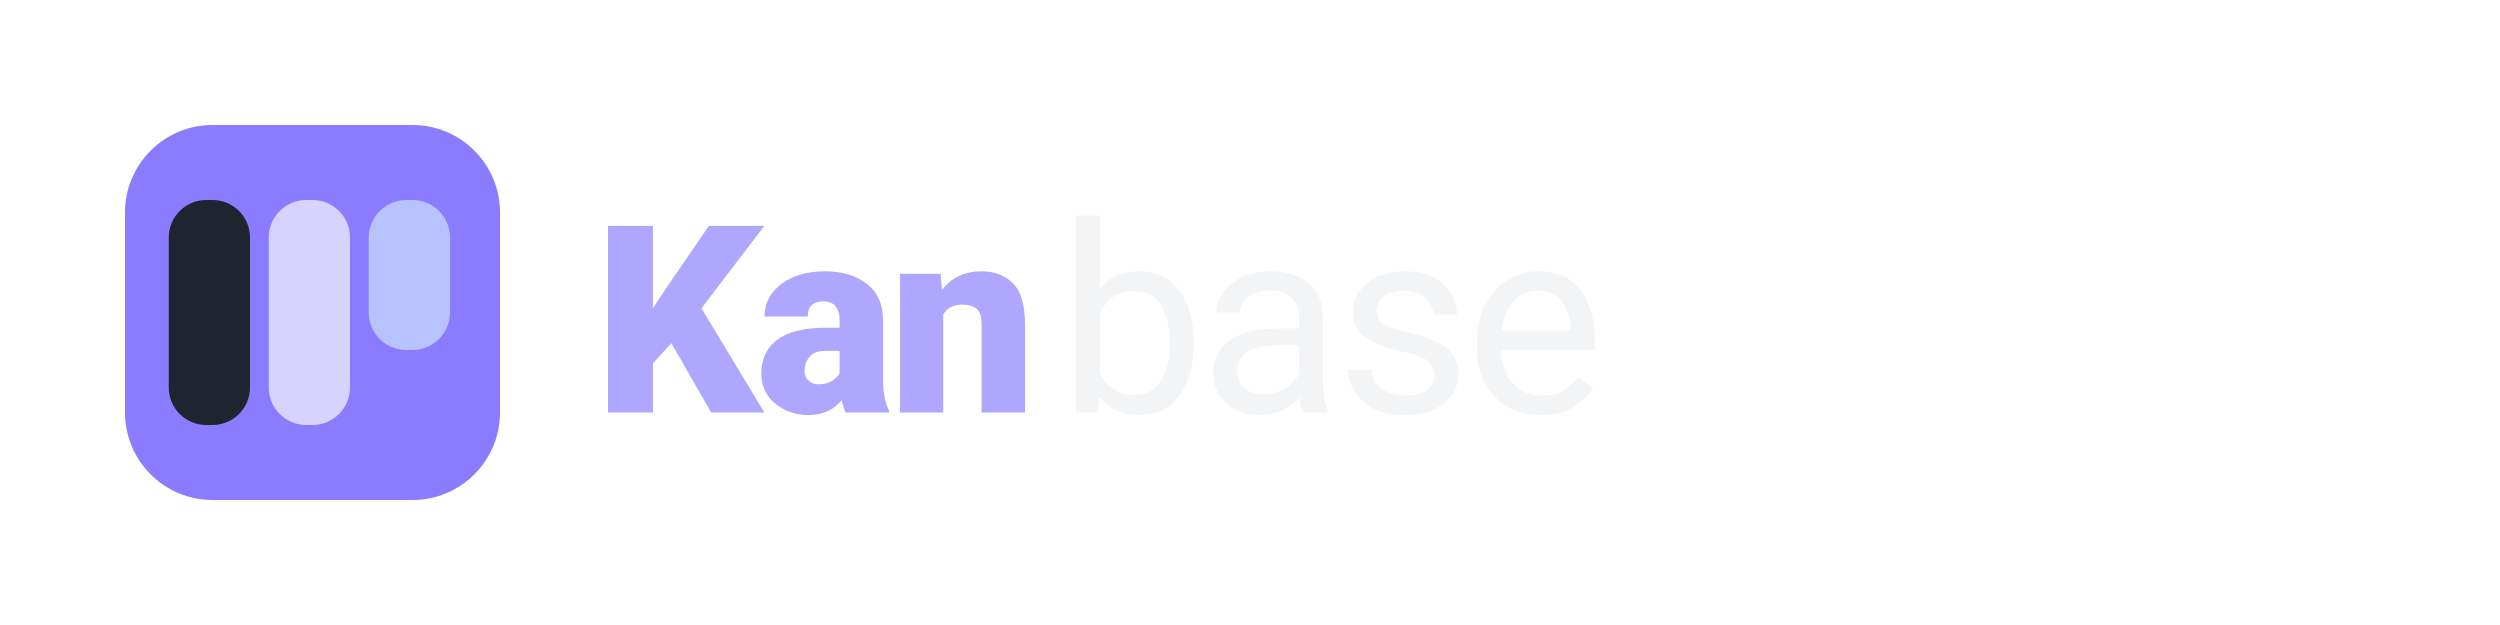
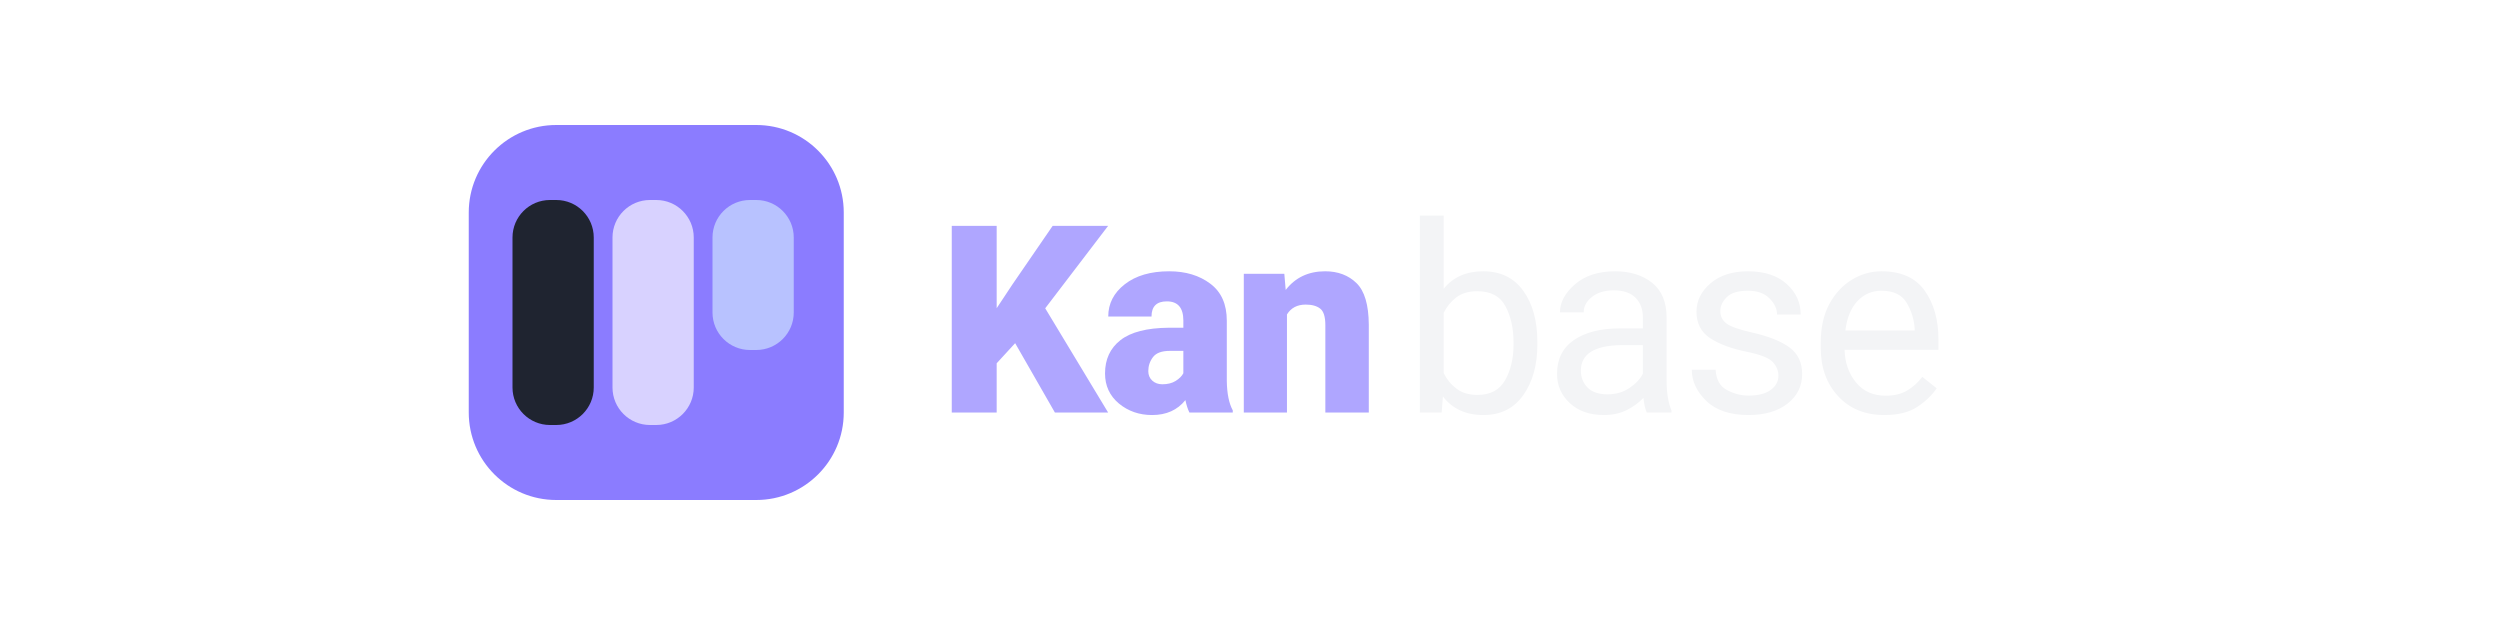
- <svg xmlns="http://www.w3.org/2000/svg" width="400" height="100" fill="none" viewBox="0 0 400 100">
+ <svg xmlns="http://www.w3.org/2000/svg" width="400" height="100" fill="none" viewBox="0 0 290 100">
  <rect x="20" y="20" width="60" height="60" rx="14" fill="#8B7CFF" />
  <rect x="27" y="32" width="13" height="36" rx="6" fill="#1f2430" />
  <rect x="43" y="32" width="13" height="36" rx="6" fill="#D8D2FF" />
  <rect x="59" y="32" width="13" height="24" rx="6" fill="#B8C2FF" />
  <text x="95" y="66" fill="#F3F4F6" font-family="-apple-system, BlinkMacSystemFont, 'Segoe UI', Roboto, Inter, Ubuntu, sans-serif" font-size="42" letter-spacing="-1">
    <tspan fill="#AFA6FF" font-weight="800">Kan</tspan>
    <tspan dx="-7" font-weight="400">base</tspan>
  </text>
</svg>
